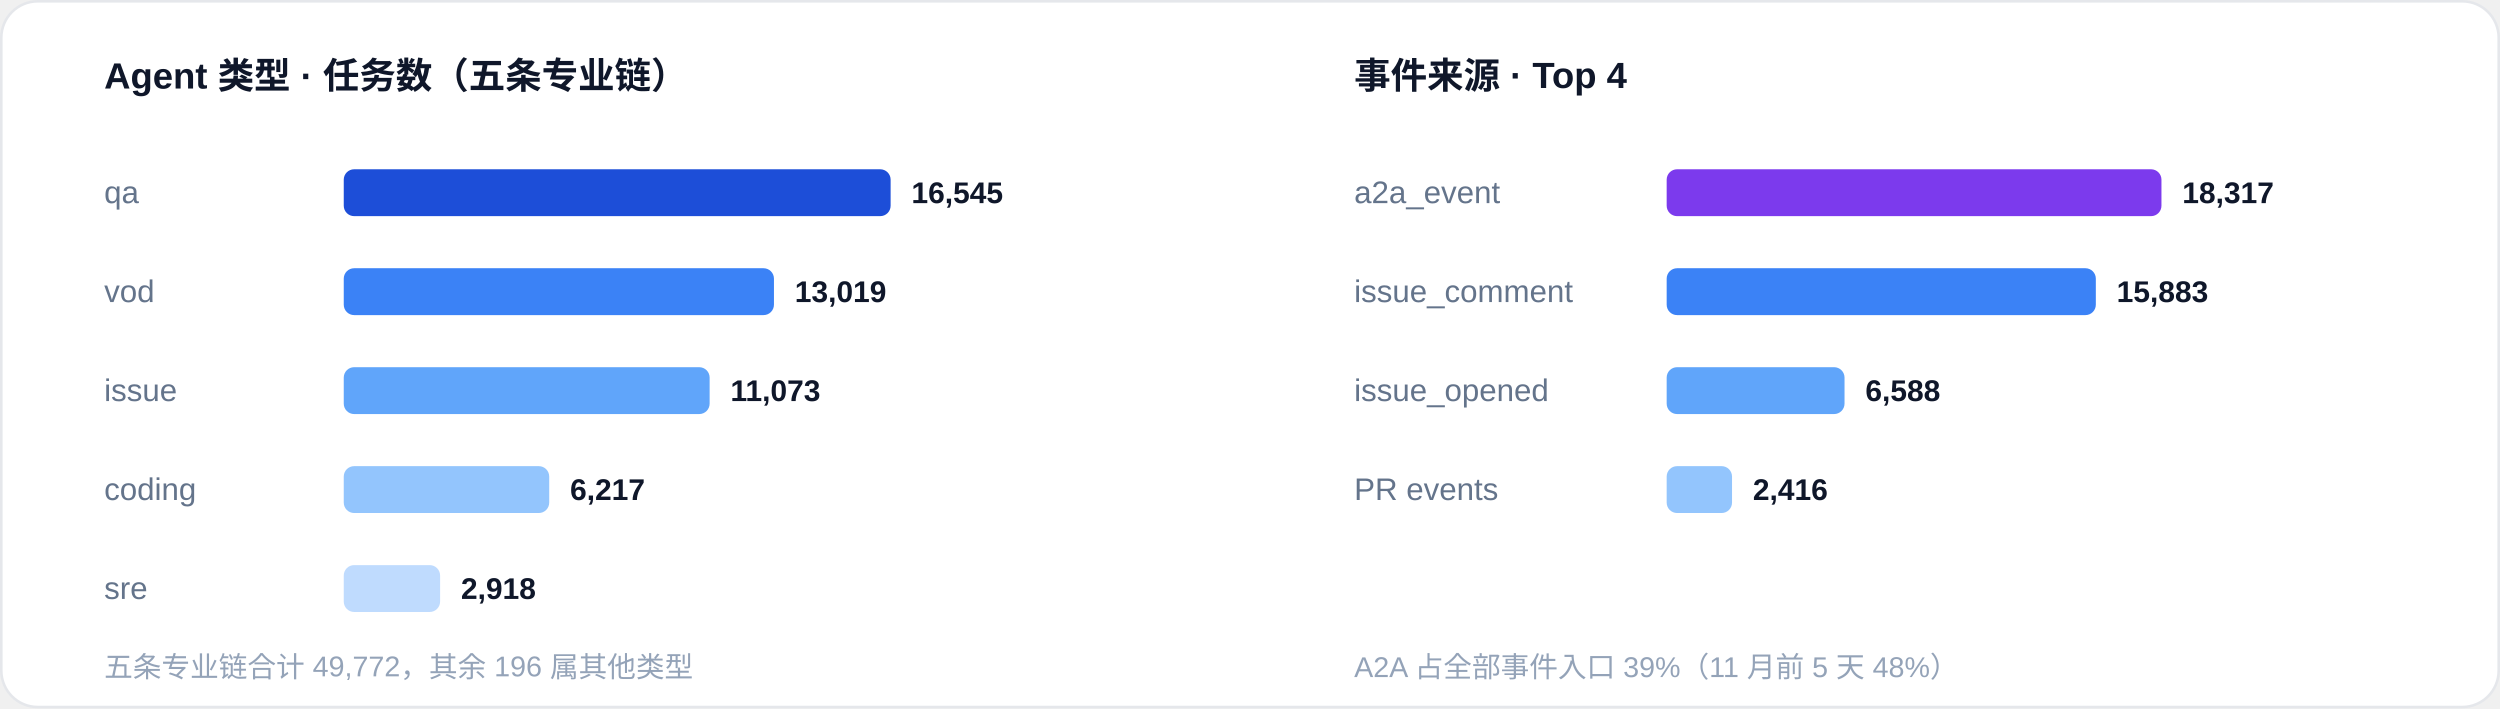
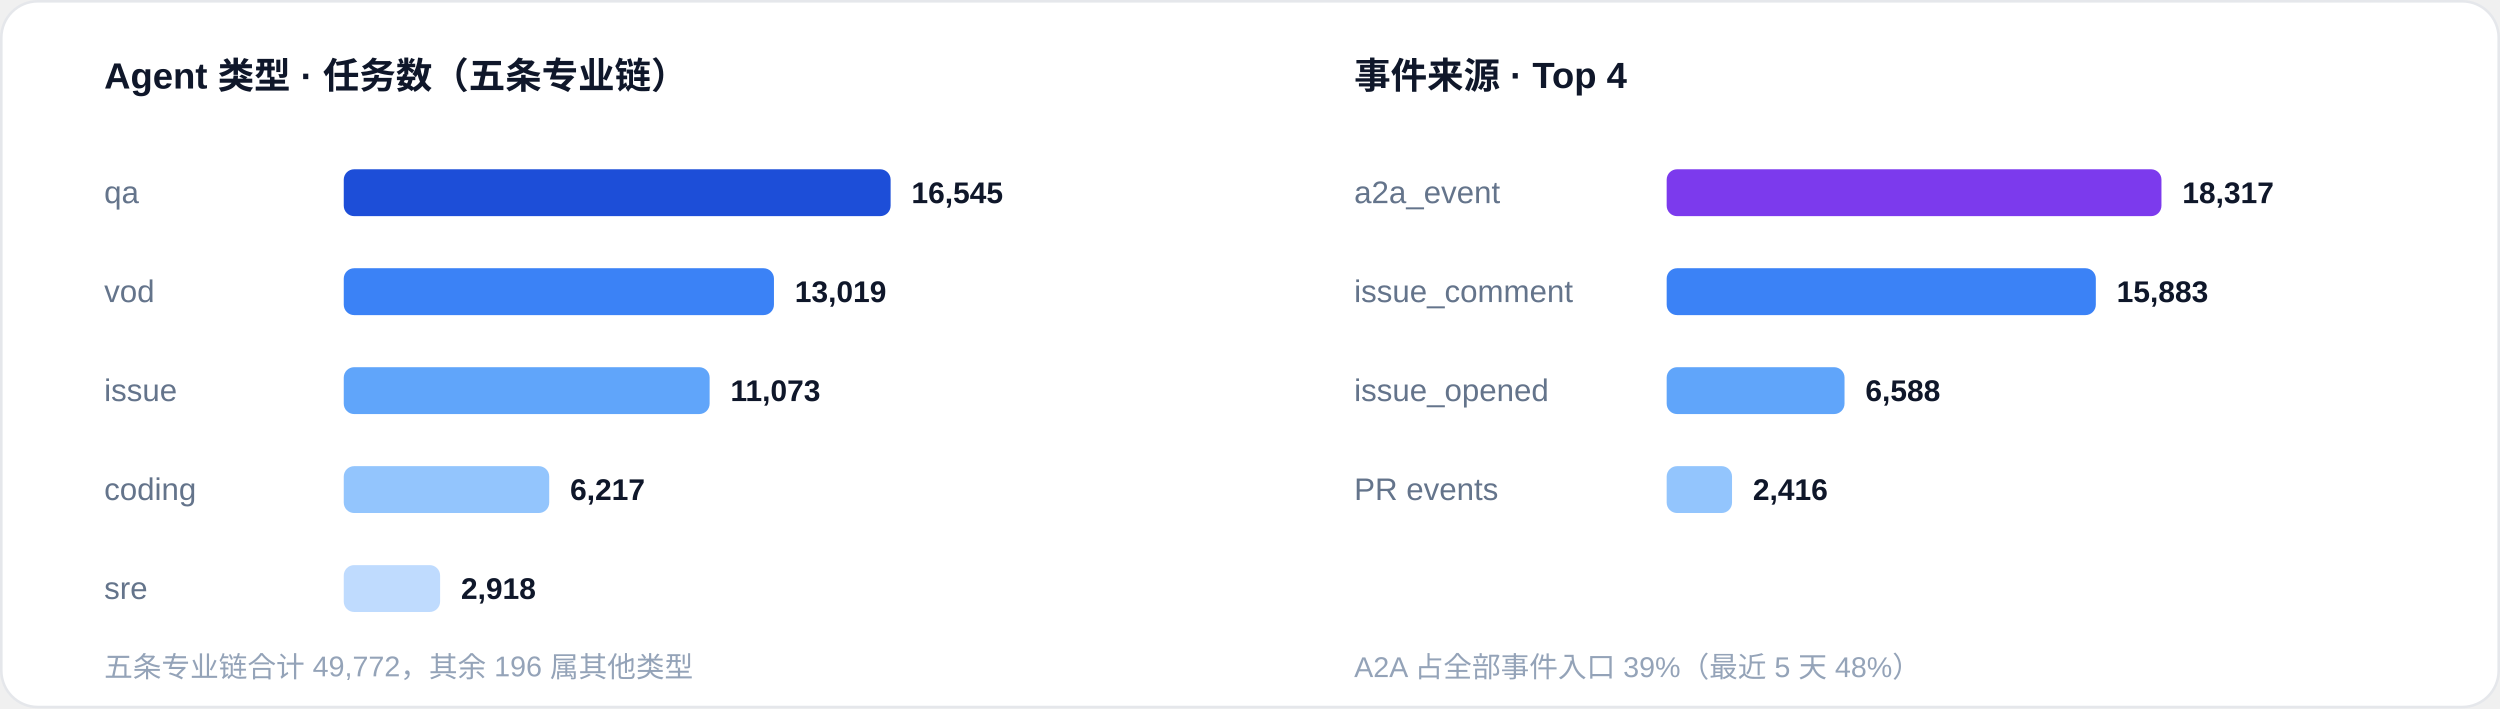
<svg xmlns="http://www.w3.org/2000/svg" width="960" height="272" viewBox="0 0 960 272" role="img" font-family="-apple-system, BlinkMacSystemFont, 'Segoe UI', 'Helvetica Neue', Arial, 'PingFang SC', 'Hiragino Sans GB', 'Microsoft YaHei', sans-serif">
  <rect x="0.5" y="0.5" width="959" height="271" rx="14" fill="#ffffff" stroke="#e5e7eb" />
  <text x="40" y="34" font-size="14" font-weight="700" fill="#0f172a">Agent 类型 · 任务数（五条专业链）</text>
  <text x="520" y="34" font-size="14" font-weight="700" fill="#0f172a">事件来源 · Top 4</text>
  <text x="40" y="78" font-size="12" fill="#64748b">qa</text>
  <rect x="132" y="65" width="210.0" height="18" rx="4" fill="#1d4ed8" />
  <text x="350.0" y="78" font-size="11.5" font-weight="600" fill="#0f172a">16,545</text>
  <text x="40" y="116" font-size="12" fill="#64748b">vod</text>
  <rect x="132" y="103" width="165.2" height="18" rx="4" fill="#3b82f6" />
  <text x="305.2" y="116" font-size="11.5" font-weight="600" fill="#0f172a">13,019</text>
  <text x="40" y="154" font-size="12" fill="#64748b">issue</text>
  <rect x="132" y="141" width="140.5" height="18" rx="4" fill="#60a5fa" />
  <text x="280.5" y="154" font-size="11.5" font-weight="600" fill="#0f172a">11,073</text>
  <text x="40" y="192" font-size="12" fill="#64748b">coding</text>
  <rect x="132" y="179" width="78.9" height="18" rx="4" fill="#93c5fd" />
  <text x="218.9" y="192" font-size="11.5" font-weight="600" fill="#0f172a">6,217</text>
  <text x="40" y="230" font-size="12" fill="#64748b">sre</text>
  <rect x="132" y="217" width="37.0" height="18" rx="4" fill="#bfdbfe" />
  <text x="177.0" y="230" font-size="11.5" font-weight="600" fill="#0f172a">2,918</text>
  <text x="520" y="78" font-size="12" fill="#64748b">a2a_event</text>
  <rect x="640" y="65" width="190.0" height="18" rx="4" fill="#7c3aed" />
  <text x="838.0" y="78" font-size="11.5" font-weight="600" fill="#0f172a">18,317</text>
  <text x="520" y="116" font-size="12" fill="#64748b">issue_comment</text>
  <rect x="640" y="103" width="164.8" height="18" rx="4" fill="#3b82f6" />
  <text x="812.8" y="116" font-size="11.5" font-weight="600" fill="#0f172a">15,883</text>
  <text x="520" y="154" font-size="12" fill="#64748b">issue_opened</text>
  <rect x="640" y="141" width="68.3" height="18" rx="4" fill="#60a5fa" />
  <text x="716.3" y="154" font-size="11.5" font-weight="600" fill="#0f172a">6,588</text>
  <text x="520" y="192" font-size="12" fill="#64748b">PR events</text>
  <rect x="640" y="179" width="25.1" height="18" rx="4" fill="#93c5fd" />
  <text x="673.1" y="192" font-size="11.5" font-weight="600" fill="#0f172a">2,416</text>
  <text x="40" y="260" font-size="11" fill="#94a3b8">五条专业链合计 49,772，其余 196 属其他类型</text>
-   <text x="520" y="260" font-size="11" fill="#94a3b8">A2A 占全部事件入口 39%（11 月前 5 天 48%）</text>
+   <text x="520" y="260" font-size="11" fill="#94a3b8">A2A 占全部事件入口 39%（最近 5 天 48%）</text>
</svg>
